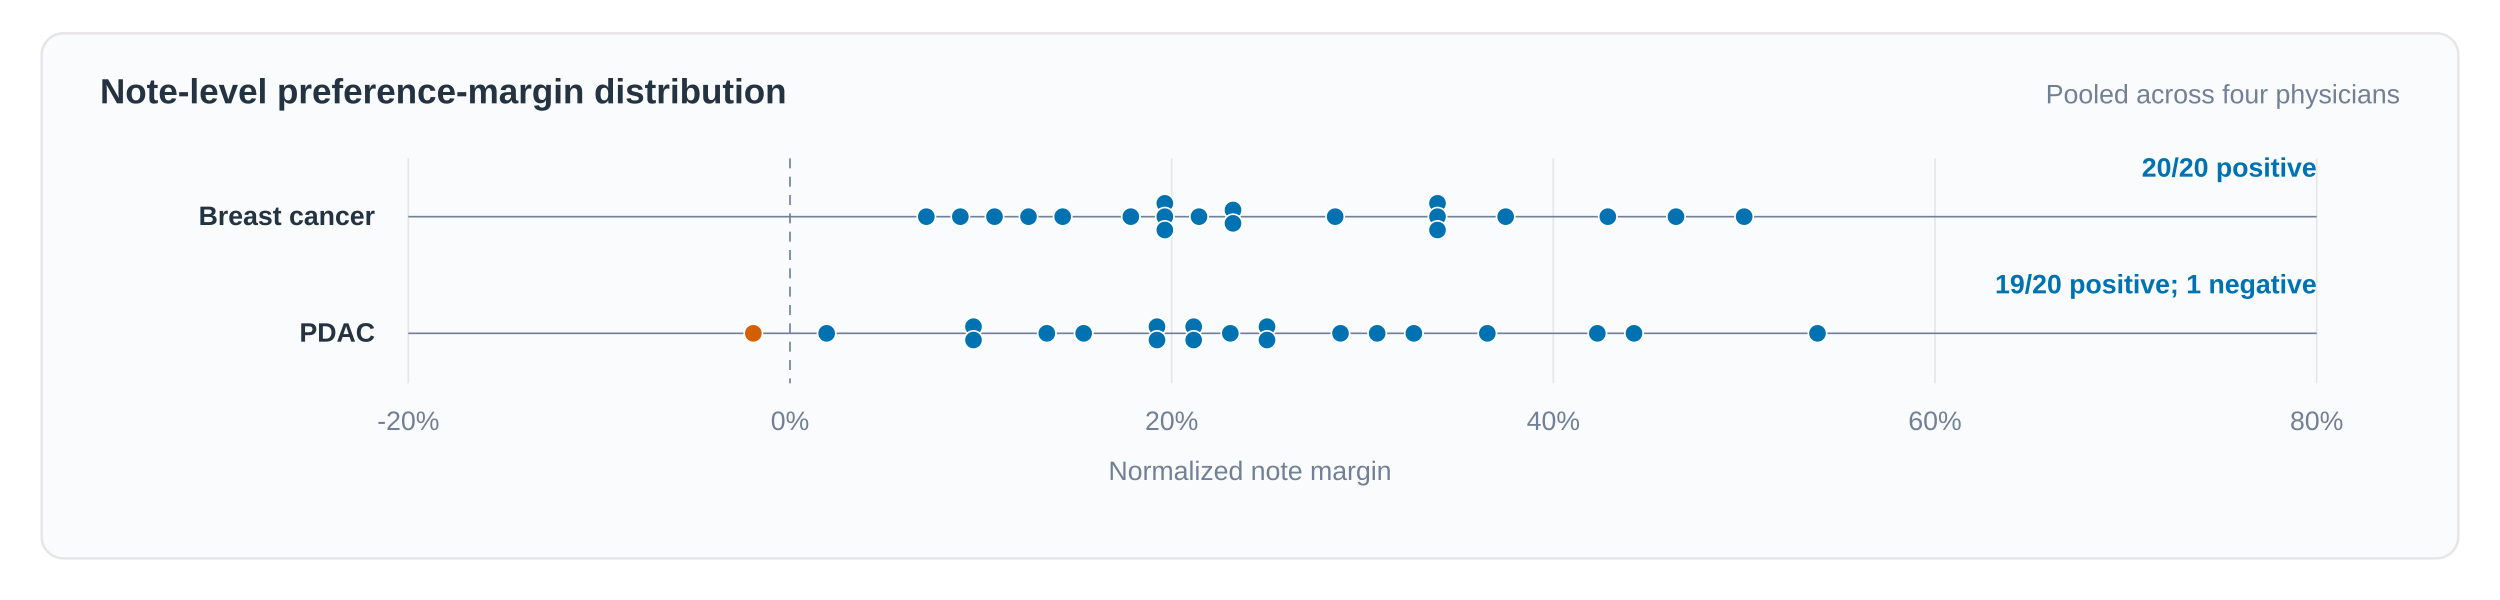
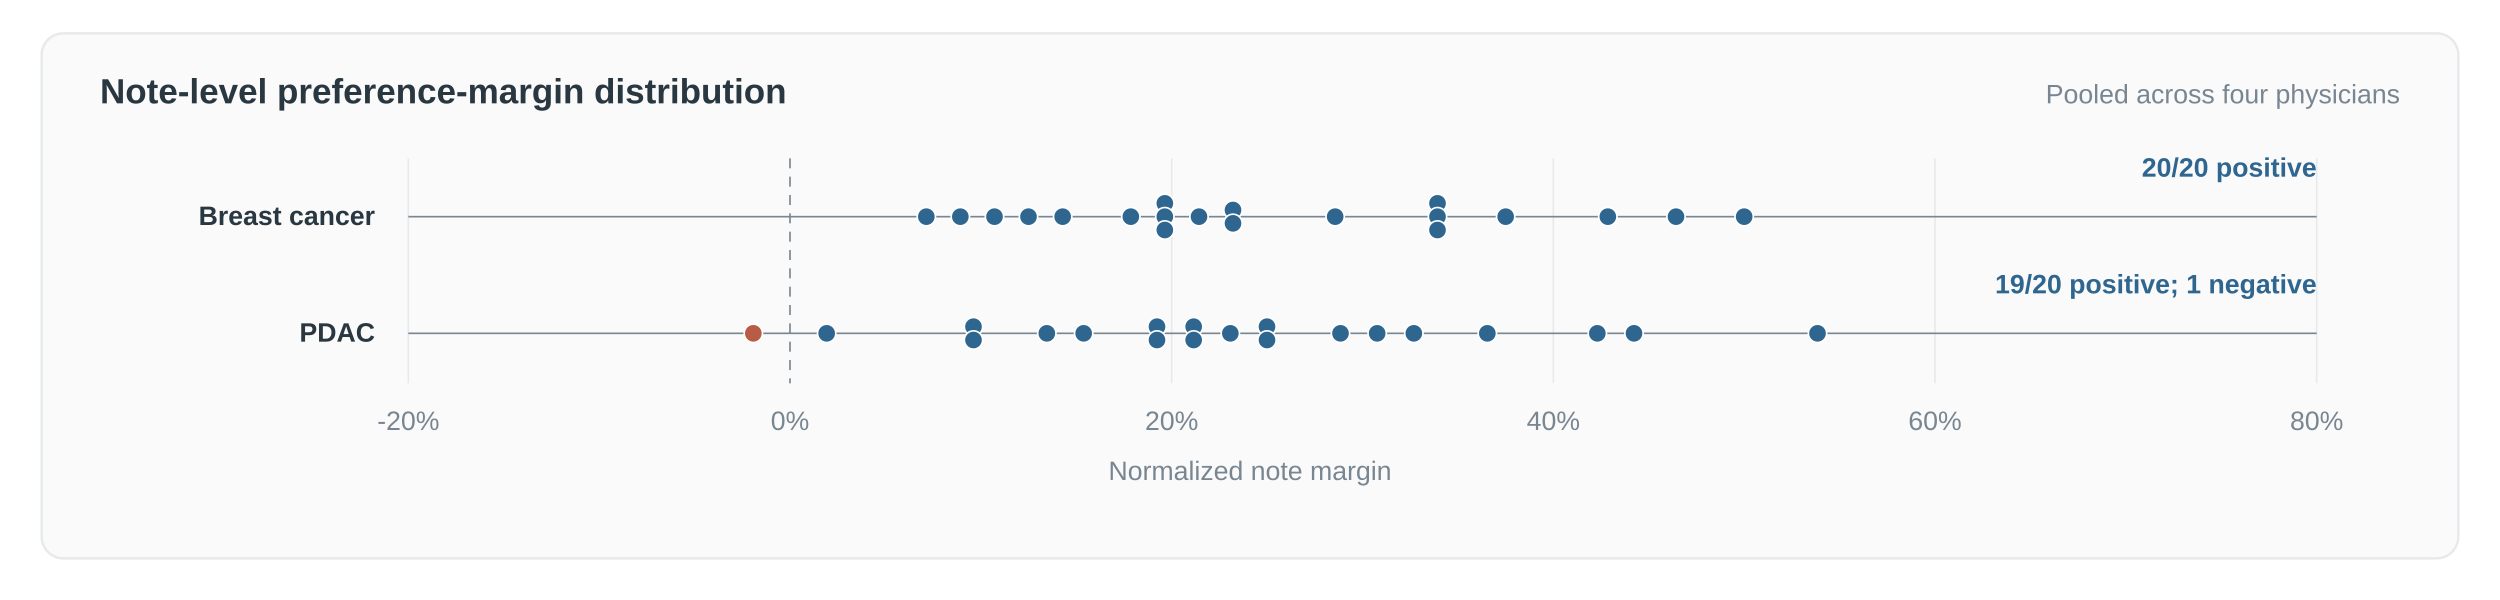
<svg xmlns="http://www.w3.org/2000/svg" width="7.5in" height="1.8in" viewBox="0 0 1500 360" role="img" aria-labelledby="figure-title figure-description">
  <rect x="0" y="0" width="1500" height="360" fill="#FFFFFF" />
  <defs>
    <marker id="arrow" viewBox="0 0 10 10" refX="9" refY="5" markerWidth="7" markerHeight="7" orient="auto-start-reverse">
-       <path d="M0 0 L10 5 L0 10 z" fill="#718096" />
+       <path d="M0 0 L10 5 L0 10 z" fill="#788692" />
    </marker>
    <marker id="arrow-blue" viewBox="0 0 10 10" refX="9" refY="5" markerWidth="7" markerHeight="7" orient="auto-start-reverse">
-       <path d="M0 0 L10 5 L0 10 z" fill="#0072B2" />
+       <path d="M0 0 L10 5 L0 10 z" fill="#2F6690" />
    </marker>
    <marker id="arrow-purple" viewBox="0 0 10 10" refX="9" refY="5" markerWidth="7" markerHeight="7" orient="auto-start-reverse">
-       <path d="M0 0 L10 5 L0 10 z" fill="#7A5FA8" />
+       <path d="M0 0 L10 5 L0 10 z" fill="#766A91" />
    </marker>
    <marker id="arrow-green" viewBox="0 0 10 10" refX="9" refY="5" markerWidth="7" markerHeight="7" orient="auto-start-reverse">
-       <path d="M0 0 L10 5 L0 10 z" fill="#009E73" />
+       <path d="M0 0 L10 5 L0 10 z" fill="#4C8872" />
    </marker>
    <marker id="arrow-orange" viewBox="0 0 10 10" refX="9" refY="5" markerWidth="7" markerHeight="7" orient="auto-start-reverse">
-       <path d="M0 0 L10 5 L0 10 z" fill="#D55E00" />
+       <path d="M0 0 L10 5 L0 10 z" fill="#B85C45" />
    </marker>
  </defs>
-   <g font-family="Arial, Helvetica, DejaVu Sans, sans-serif" fill="#243342">
-     <rect x="25.0" y="20.0" width="1450.0" height="315.0" rx="13" fill="#FAFBFC" stroke="#E6E6E6" stroke-width="1.5" />
-     <text x="60.0" y="62.0" text-anchor="start" font-size="21" font-weight="700" fill="#243342">Note-level preference-margin distribution</text>
-     <text x="1440.0" y="62.0" text-anchor="end" font-size="16" font-weight="400" fill="#718096">Pooled across four physicians</text>
-     <line x1="245.0" y1="95" x2="245.0" y2="230" stroke="#E6E6E6" stroke-dasharray="0" />
-     <text x="245.0" y="258.0" text-anchor="middle" font-size="16" font-weight="400" fill="#718096">-20%</text>
-     <line x1="474.0" y1="95" x2="474.0" y2="230" stroke="#718096" stroke-dasharray="6 5" />
-     <text x="474.0" y="258.0" text-anchor="middle" font-size="16" font-weight="400" fill="#718096">0%</text>
-     <line x1="703.0" y1="95" x2="703.0" y2="230" stroke="#E6E6E6" stroke-dasharray="0" />
-     <text x="703.0" y="258.0" text-anchor="middle" font-size="16" font-weight="400" fill="#718096">20%</text>
-     <line x1="932.0" y1="95" x2="932.0" y2="230" stroke="#E6E6E6" stroke-dasharray="0" />
-     <text x="932.0" y="258.0" text-anchor="middle" font-size="16" font-weight="400" fill="#718096">40%</text>
-     <line x1="1161.0" y1="95" x2="1161.0" y2="230" stroke="#E6E6E6" stroke-dasharray="0" />
-     <text x="1161.0" y="258.0" text-anchor="middle" font-size="16" font-weight="400" fill="#718096">60%</text>
-     <line x1="1390.0" y1="95" x2="1390.0" y2="230" stroke="#E6E6E6" stroke-dasharray="0" />
-     <text x="1390.0" y="258.0" text-anchor="middle" font-size="16" font-weight="400" fill="#718096">80%</text>
-     <text x="225.0" y="135.0" text-anchor="end" font-size="16" font-weight="700" fill="#243342">Breast cancer</text>
-     <text x="1390.0" y="106.0" text-anchor="end" font-size="16" font-weight="700" fill="#0072B2">20/20 positive</text>
-     <line x1="245" y1="130" x2="1390" y2="130" stroke="#718096" />
-     <circle cx="555.8" cy="130.0" r="5.5" fill="#0072B2" stroke="#FFFFFF" stroke-width="1" />
-     <circle cx="576.2" cy="130.0" r="5.5" fill="#0072B2" stroke="#FFFFFF" stroke-width="1" />
-     <circle cx="596.7" cy="130.0" r="5.5" fill="#0072B2" stroke="#FFFFFF" stroke-width="1" />
-     <circle cx="617.1" cy="130.0" r="5.5" fill="#0072B2" stroke="#FFFFFF" stroke-width="1" />
-     <circle cx="637.6" cy="130.0" r="5.5" fill="#0072B2" stroke="#FFFFFF" stroke-width="1" />
-     <circle cx="678.5" cy="130.0" r="5.5" fill="#0072B2" stroke="#FFFFFF" stroke-width="1" />
-     <circle cx="698.9" cy="122.0" r="5.5" fill="#0072B2" stroke="#FFFFFF" stroke-width="1" />
-     <circle cx="698.9" cy="130.0" r="5.5" fill="#0072B2" stroke="#FFFFFF" stroke-width="1" />
-     <circle cx="698.9" cy="138.0" r="5.5" fill="#0072B2" stroke="#FFFFFF" stroke-width="1" />
-     <circle cx="719.4" cy="130.0" r="5.5" fill="#0072B2" stroke="#FFFFFF" stroke-width="1" />
-     <circle cx="739.8" cy="126.0" r="5.5" fill="#0072B2" stroke="#FFFFFF" stroke-width="1" />
-     <circle cx="739.8" cy="134.0" r="5.5" fill="#0072B2" stroke="#FFFFFF" stroke-width="1" />
-     <circle cx="801.1" cy="130.0" r="5.5" fill="#0072B2" stroke="#FFFFFF" stroke-width="1" />
-     <circle cx="862.5" cy="122.0" r="5.5" fill="#0072B2" stroke="#FFFFFF" stroke-width="1" />
-     <circle cx="862.5" cy="130.0" r="5.5" fill="#0072B2" stroke="#FFFFFF" stroke-width="1" />
-     <circle cx="862.5" cy="138.0" r="5.5" fill="#0072B2" stroke="#FFFFFF" stroke-width="1" />
-     <circle cx="903.4" cy="130.0" r="5.5" fill="#0072B2" stroke="#FFFFFF" stroke-width="1" />
-     <circle cx="964.7" cy="130.0" r="5.5" fill="#0072B2" stroke="#FFFFFF" stroke-width="1" />
-     <circle cx="1005.6" cy="130.0" r="5.5" fill="#0072B2" stroke="#FFFFFF" stroke-width="1" />
-     <circle cx="1046.5" cy="130.0" r="5.5" fill="#0072B2" stroke="#FFFFFF" stroke-width="1" />
-     <text x="225.0" y="205.0" text-anchor="end" font-size="16" font-weight="700" fill="#243342">PDAC</text>
-     <text x="1390.0" y="176.0" text-anchor="end" font-size="16" font-weight="700" fill="#0072B2">19/20 positive; 1 negative</text>
-     <line x1="245" y1="200" x2="1390" y2="200" stroke="#718096" />
-     <circle cx="452.0" cy="200.0" r="5.5" fill="#D55E00" stroke="#FFFFFF" stroke-width="1" />
-     <circle cx="496.0" cy="200.0" r="5.5" fill="#0072B2" stroke="#FFFFFF" stroke-width="1" />
-     <circle cx="584.1" cy="196.0" r="5.5" fill="#0072B2" stroke="#FFFFFF" stroke-width="1" />
-     <circle cx="584.1" cy="204.0" r="5.5" fill="#0072B2" stroke="#FFFFFF" stroke-width="1" />
-     <circle cx="628.1" cy="200.0" r="5.5" fill="#0072B2" stroke="#FFFFFF" stroke-width="1" />
-     <circle cx="650.2" cy="200.0" r="5.5" fill="#0072B2" stroke="#FFFFFF" stroke-width="1" />
-     <circle cx="694.2" cy="196.0" r="5.5" fill="#0072B2" stroke="#FFFFFF" stroke-width="1" />
-     <circle cx="694.2" cy="204.0" r="5.5" fill="#0072B2" stroke="#FFFFFF" stroke-width="1" />
-     <circle cx="716.2" cy="196.0" r="5.5" fill="#0072B2" stroke="#FFFFFF" stroke-width="1" />
-     <circle cx="716.2" cy="204.0" r="5.5" fill="#0072B2" stroke="#FFFFFF" stroke-width="1" />
-     <circle cx="738.2" cy="200.0" r="5.5" fill="#0072B2" stroke="#FFFFFF" stroke-width="1" />
-     <circle cx="760.2" cy="196.0" r="5.5" fill="#0072B2" stroke="#FFFFFF" stroke-width="1" />
-     <circle cx="760.2" cy="204.0" r="5.5" fill="#0072B2" stroke="#FFFFFF" stroke-width="1" />
-     <circle cx="804.3" cy="200.0" r="5.5" fill="#0072B2" stroke="#FFFFFF" stroke-width="1" />
-     <circle cx="826.3" cy="200.0" r="5.5" fill="#0072B2" stroke="#FFFFFF" stroke-width="1" />
-     <circle cx="848.3" cy="200.0" r="5.5" fill="#0072B2" stroke="#FFFFFF" stroke-width="1" />
-     <circle cx="892.4" cy="200.0" r="5.5" fill="#0072B2" stroke="#FFFFFF" stroke-width="1" />
-     <circle cx="958.4" cy="200.0" r="5.5" fill="#0072B2" stroke="#FFFFFF" stroke-width="1" />
-     <circle cx="980.4" cy="200.0" r="5.5" fill="#0072B2" stroke="#FFFFFF" stroke-width="1" />
-     <circle cx="1090.5" cy="200.0" r="5.5" fill="#0072B2" stroke="#FFFFFF" stroke-width="1" />
-     <text x="750.0" y="288.0" text-anchor="middle" font-size="16" font-weight="400" fill="#718096">Normalized note margin</text>
+   <g font-family="Arial, Helvetica, DejaVu Sans, sans-serif" fill="#293741">
+     <rect x="25.0" y="20.0" width="1450.0" height="315.0" rx="13" fill="#FAFAFB" stroke="#E7EAEC" stroke-width="1.5" />
+     <text x="60.0" y="62.0" text-anchor="start" font-size="21" font-weight="700" fill="#293741">Note-level preference-margin distribution</text>
+     <text x="1440.0" y="62.0" text-anchor="end" font-size="16" font-weight="400" fill="#788692">Pooled across four physicians</text>
+     <line x1="245.0" y1="95" x2="245.0" y2="230" stroke="#E7EAEC" stroke-dasharray="0" />
+     <text x="245.0" y="258.0" text-anchor="middle" font-size="16" font-weight="400" fill="#788692">-20%</text>
+     <line x1="474.0" y1="95" x2="474.0" y2="230" stroke="#788692" stroke-dasharray="6 5" />
+     <text x="474.0" y="258.0" text-anchor="middle" font-size="16" font-weight="400" fill="#788692">0%</text>
+     <line x1="703.0" y1="95" x2="703.0" y2="230" stroke="#E7EAEC" stroke-dasharray="0" />
+     <text x="703.0" y="258.0" text-anchor="middle" font-size="16" font-weight="400" fill="#788692">20%</text>
+     <line x1="932.0" y1="95" x2="932.0" y2="230" stroke="#E7EAEC" stroke-dasharray="0" />
+     <text x="932.0" y="258.0" text-anchor="middle" font-size="16" font-weight="400" fill="#788692">40%</text>
+     <line x1="1161.0" y1="95" x2="1161.0" y2="230" stroke="#E7EAEC" stroke-dasharray="0" />
+     <text x="1161.0" y="258.0" text-anchor="middle" font-size="16" font-weight="400" fill="#788692">60%</text>
+     <line x1="1390.0" y1="95" x2="1390.0" y2="230" stroke="#E7EAEC" stroke-dasharray="0" />
+     <text x="1390.0" y="258.0" text-anchor="middle" font-size="16" font-weight="400" fill="#788692">80%</text>
+     <text x="225.0" y="135.0" text-anchor="end" font-size="16" font-weight="700" fill="#293741">Breast cancer</text>
+     <text x="1390.0" y="106.0" text-anchor="end" font-size="16" font-weight="700" fill="#2F6690">20/20 positive</text>
+     <line x1="245" y1="130" x2="1390" y2="130" stroke="#788692" />
+     <circle cx="555.8" cy="130.0" r="5.5" fill="#2F6690" stroke="#FFFFFF" stroke-width="1" />
+     <circle cx="576.2" cy="130.0" r="5.5" fill="#2F6690" stroke="#FFFFFF" stroke-width="1" />
+     <circle cx="596.7" cy="130.0" r="5.5" fill="#2F6690" stroke="#FFFFFF" stroke-width="1" />
+     <circle cx="617.1" cy="130.0" r="5.5" fill="#2F6690" stroke="#FFFFFF" stroke-width="1" />
+     <circle cx="637.6" cy="130.0" r="5.5" fill="#2F6690" stroke="#FFFFFF" stroke-width="1" />
+     <circle cx="678.5" cy="130.0" r="5.5" fill="#2F6690" stroke="#FFFFFF" stroke-width="1" />
+     <circle cx="698.9" cy="122.0" r="5.5" fill="#2F6690" stroke="#FFFFFF" stroke-width="1" />
+     <circle cx="698.9" cy="130.0" r="5.5" fill="#2F6690" stroke="#FFFFFF" stroke-width="1" />
+     <circle cx="698.9" cy="138.0" r="5.5" fill="#2F6690" stroke="#FFFFFF" stroke-width="1" />
+     <circle cx="719.4" cy="130.0" r="5.5" fill="#2F6690" stroke="#FFFFFF" stroke-width="1" />
+     <circle cx="739.8" cy="126.0" r="5.5" fill="#2F6690" stroke="#FFFFFF" stroke-width="1" />
+     <circle cx="739.8" cy="134.0" r="5.5" fill="#2F6690" stroke="#FFFFFF" stroke-width="1" />
+     <circle cx="801.1" cy="130.0" r="5.5" fill="#2F6690" stroke="#FFFFFF" stroke-width="1" />
+     <circle cx="862.5" cy="122.0" r="5.5" fill="#2F6690" stroke="#FFFFFF" stroke-width="1" />
+     <circle cx="862.5" cy="130.0" r="5.5" fill="#2F6690" stroke="#FFFFFF" stroke-width="1" />
+     <circle cx="862.5" cy="138.0" r="5.5" fill="#2F6690" stroke="#FFFFFF" stroke-width="1" />
+     <circle cx="903.4" cy="130.0" r="5.5" fill="#2F6690" stroke="#FFFFFF" stroke-width="1" />
+     <circle cx="964.7" cy="130.0" r="5.5" fill="#2F6690" stroke="#FFFFFF" stroke-width="1" />
+     <circle cx="1005.6" cy="130.0" r="5.5" fill="#2F6690" stroke="#FFFFFF" stroke-width="1" />
+     <circle cx="1046.5" cy="130.0" r="5.5" fill="#2F6690" stroke="#FFFFFF" stroke-width="1" />
+     <text x="225.0" y="205.0" text-anchor="end" font-size="16" font-weight="700" fill="#293741">PDAC</text>
+     <text x="1390.0" y="176.0" text-anchor="end" font-size="16" font-weight="700" fill="#2F6690">19/20 positive; 1 negative</text>
+     <line x1="245" y1="200" x2="1390" y2="200" stroke="#788692" />
+     <circle cx="452.0" cy="200.0" r="5.5" fill="#B85C45" stroke="#FFFFFF" stroke-width="1" />
+     <circle cx="496.0" cy="200.0" r="5.5" fill="#2F6690" stroke="#FFFFFF" stroke-width="1" />
+     <circle cx="584.1" cy="196.0" r="5.5" fill="#2F6690" stroke="#FFFFFF" stroke-width="1" />
+     <circle cx="584.1" cy="204.0" r="5.5" fill="#2F6690" stroke="#FFFFFF" stroke-width="1" />
+     <circle cx="628.1" cy="200.0" r="5.5" fill="#2F6690" stroke="#FFFFFF" stroke-width="1" />
+     <circle cx="650.2" cy="200.0" r="5.5" fill="#2F6690" stroke="#FFFFFF" stroke-width="1" />
+     <circle cx="694.2" cy="196.0" r="5.5" fill="#2F6690" stroke="#FFFFFF" stroke-width="1" />
+     <circle cx="694.2" cy="204.0" r="5.5" fill="#2F6690" stroke="#FFFFFF" stroke-width="1" />
+     <circle cx="716.2" cy="196.0" r="5.5" fill="#2F6690" stroke="#FFFFFF" stroke-width="1" />
+     <circle cx="716.2" cy="204.0" r="5.5" fill="#2F6690" stroke="#FFFFFF" stroke-width="1" />
+     <circle cx="738.2" cy="200.0" r="5.5" fill="#2F6690" stroke="#FFFFFF" stroke-width="1" />
+     <circle cx="760.2" cy="196.0" r="5.5" fill="#2F6690" stroke="#FFFFFF" stroke-width="1" />
+     <circle cx="760.2" cy="204.0" r="5.5" fill="#2F6690" stroke="#FFFFFF" stroke-width="1" />
+     <circle cx="804.3" cy="200.0" r="5.5" fill="#2F6690" stroke="#FFFFFF" stroke-width="1" />
+     <circle cx="826.3" cy="200.0" r="5.5" fill="#2F6690" stroke="#FFFFFF" stroke-width="1" />
+     <circle cx="848.3" cy="200.0" r="5.5" fill="#2F6690" stroke="#FFFFFF" stroke-width="1" />
+     <circle cx="892.4" cy="200.0" r="5.5" fill="#2F6690" stroke="#FFFFFF" stroke-width="1" />
+     <circle cx="958.4" cy="200.0" r="5.5" fill="#2F6690" stroke="#FFFFFF" stroke-width="1" />
+     <circle cx="980.4" cy="200.0" r="5.5" fill="#2F6690" stroke="#FFFFFF" stroke-width="1" />
+     <circle cx="1090.5" cy="200.0" r="5.5" fill="#2F6690" stroke="#FFFFFF" stroke-width="1" />
+     <text x="750.0" y="288.0" text-anchor="middle" font-size="16" font-weight="400" fill="#788692">Normalized note margin</text>
  </g>
</svg>
